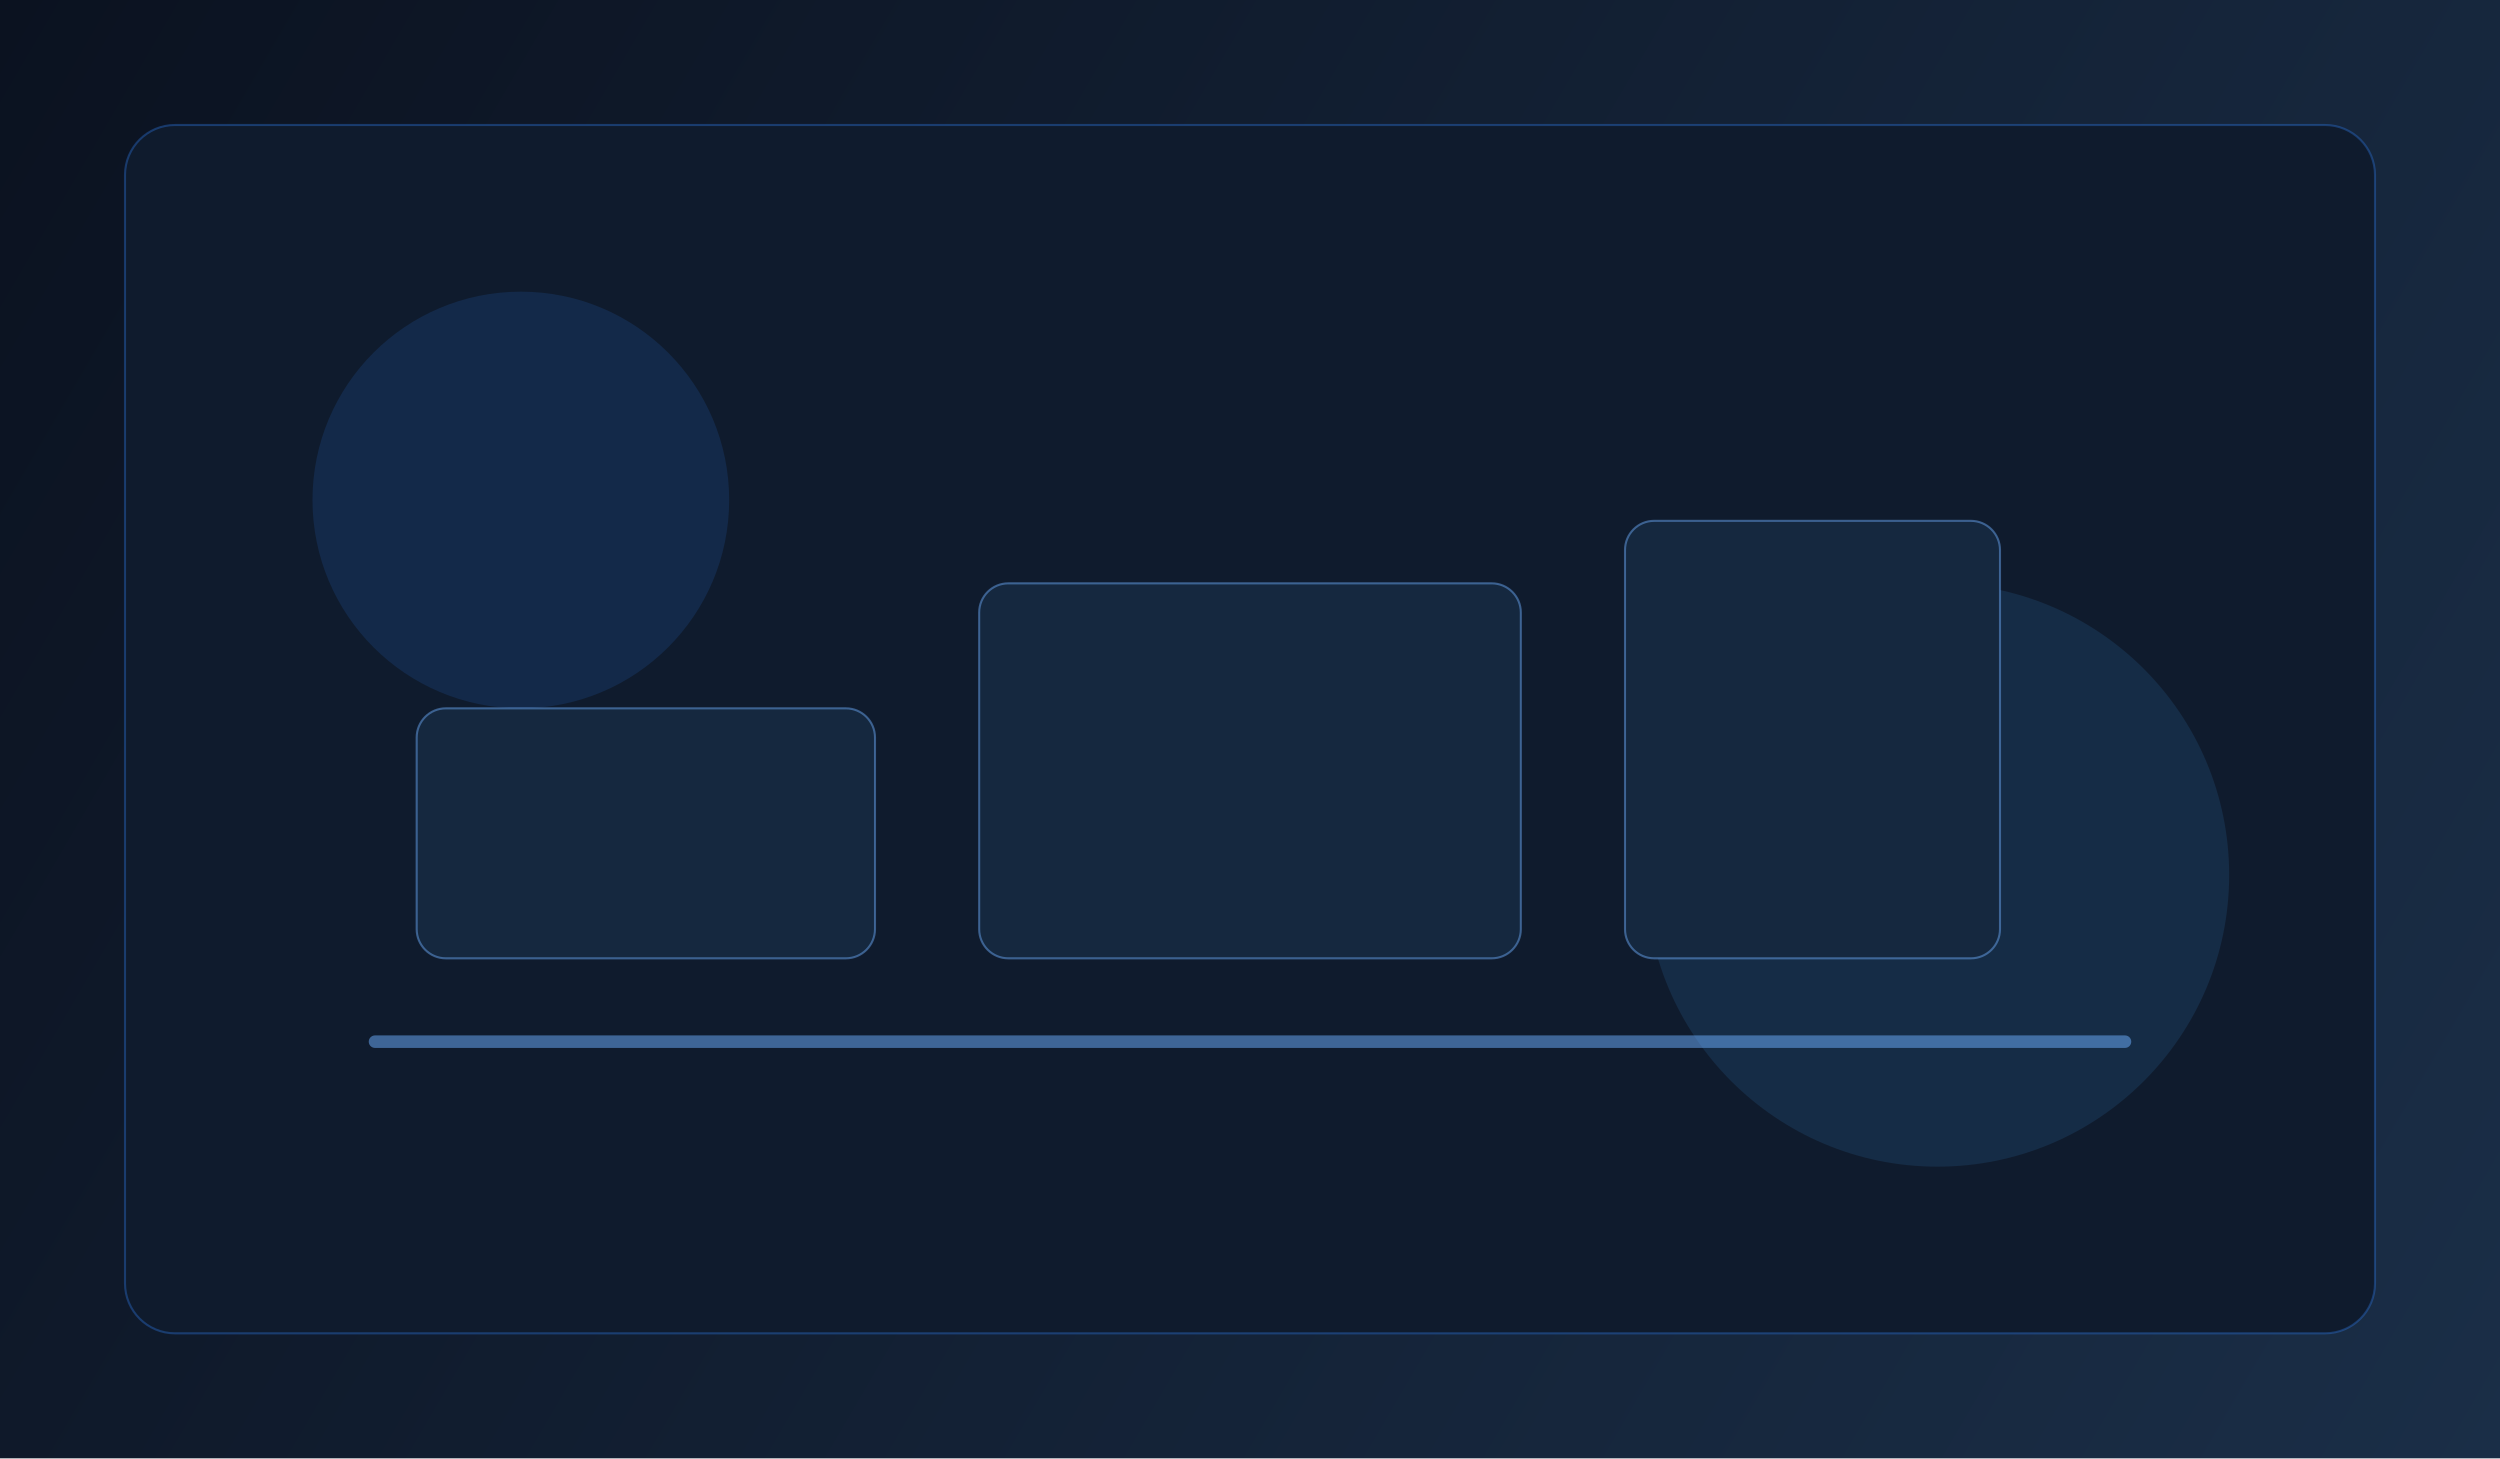
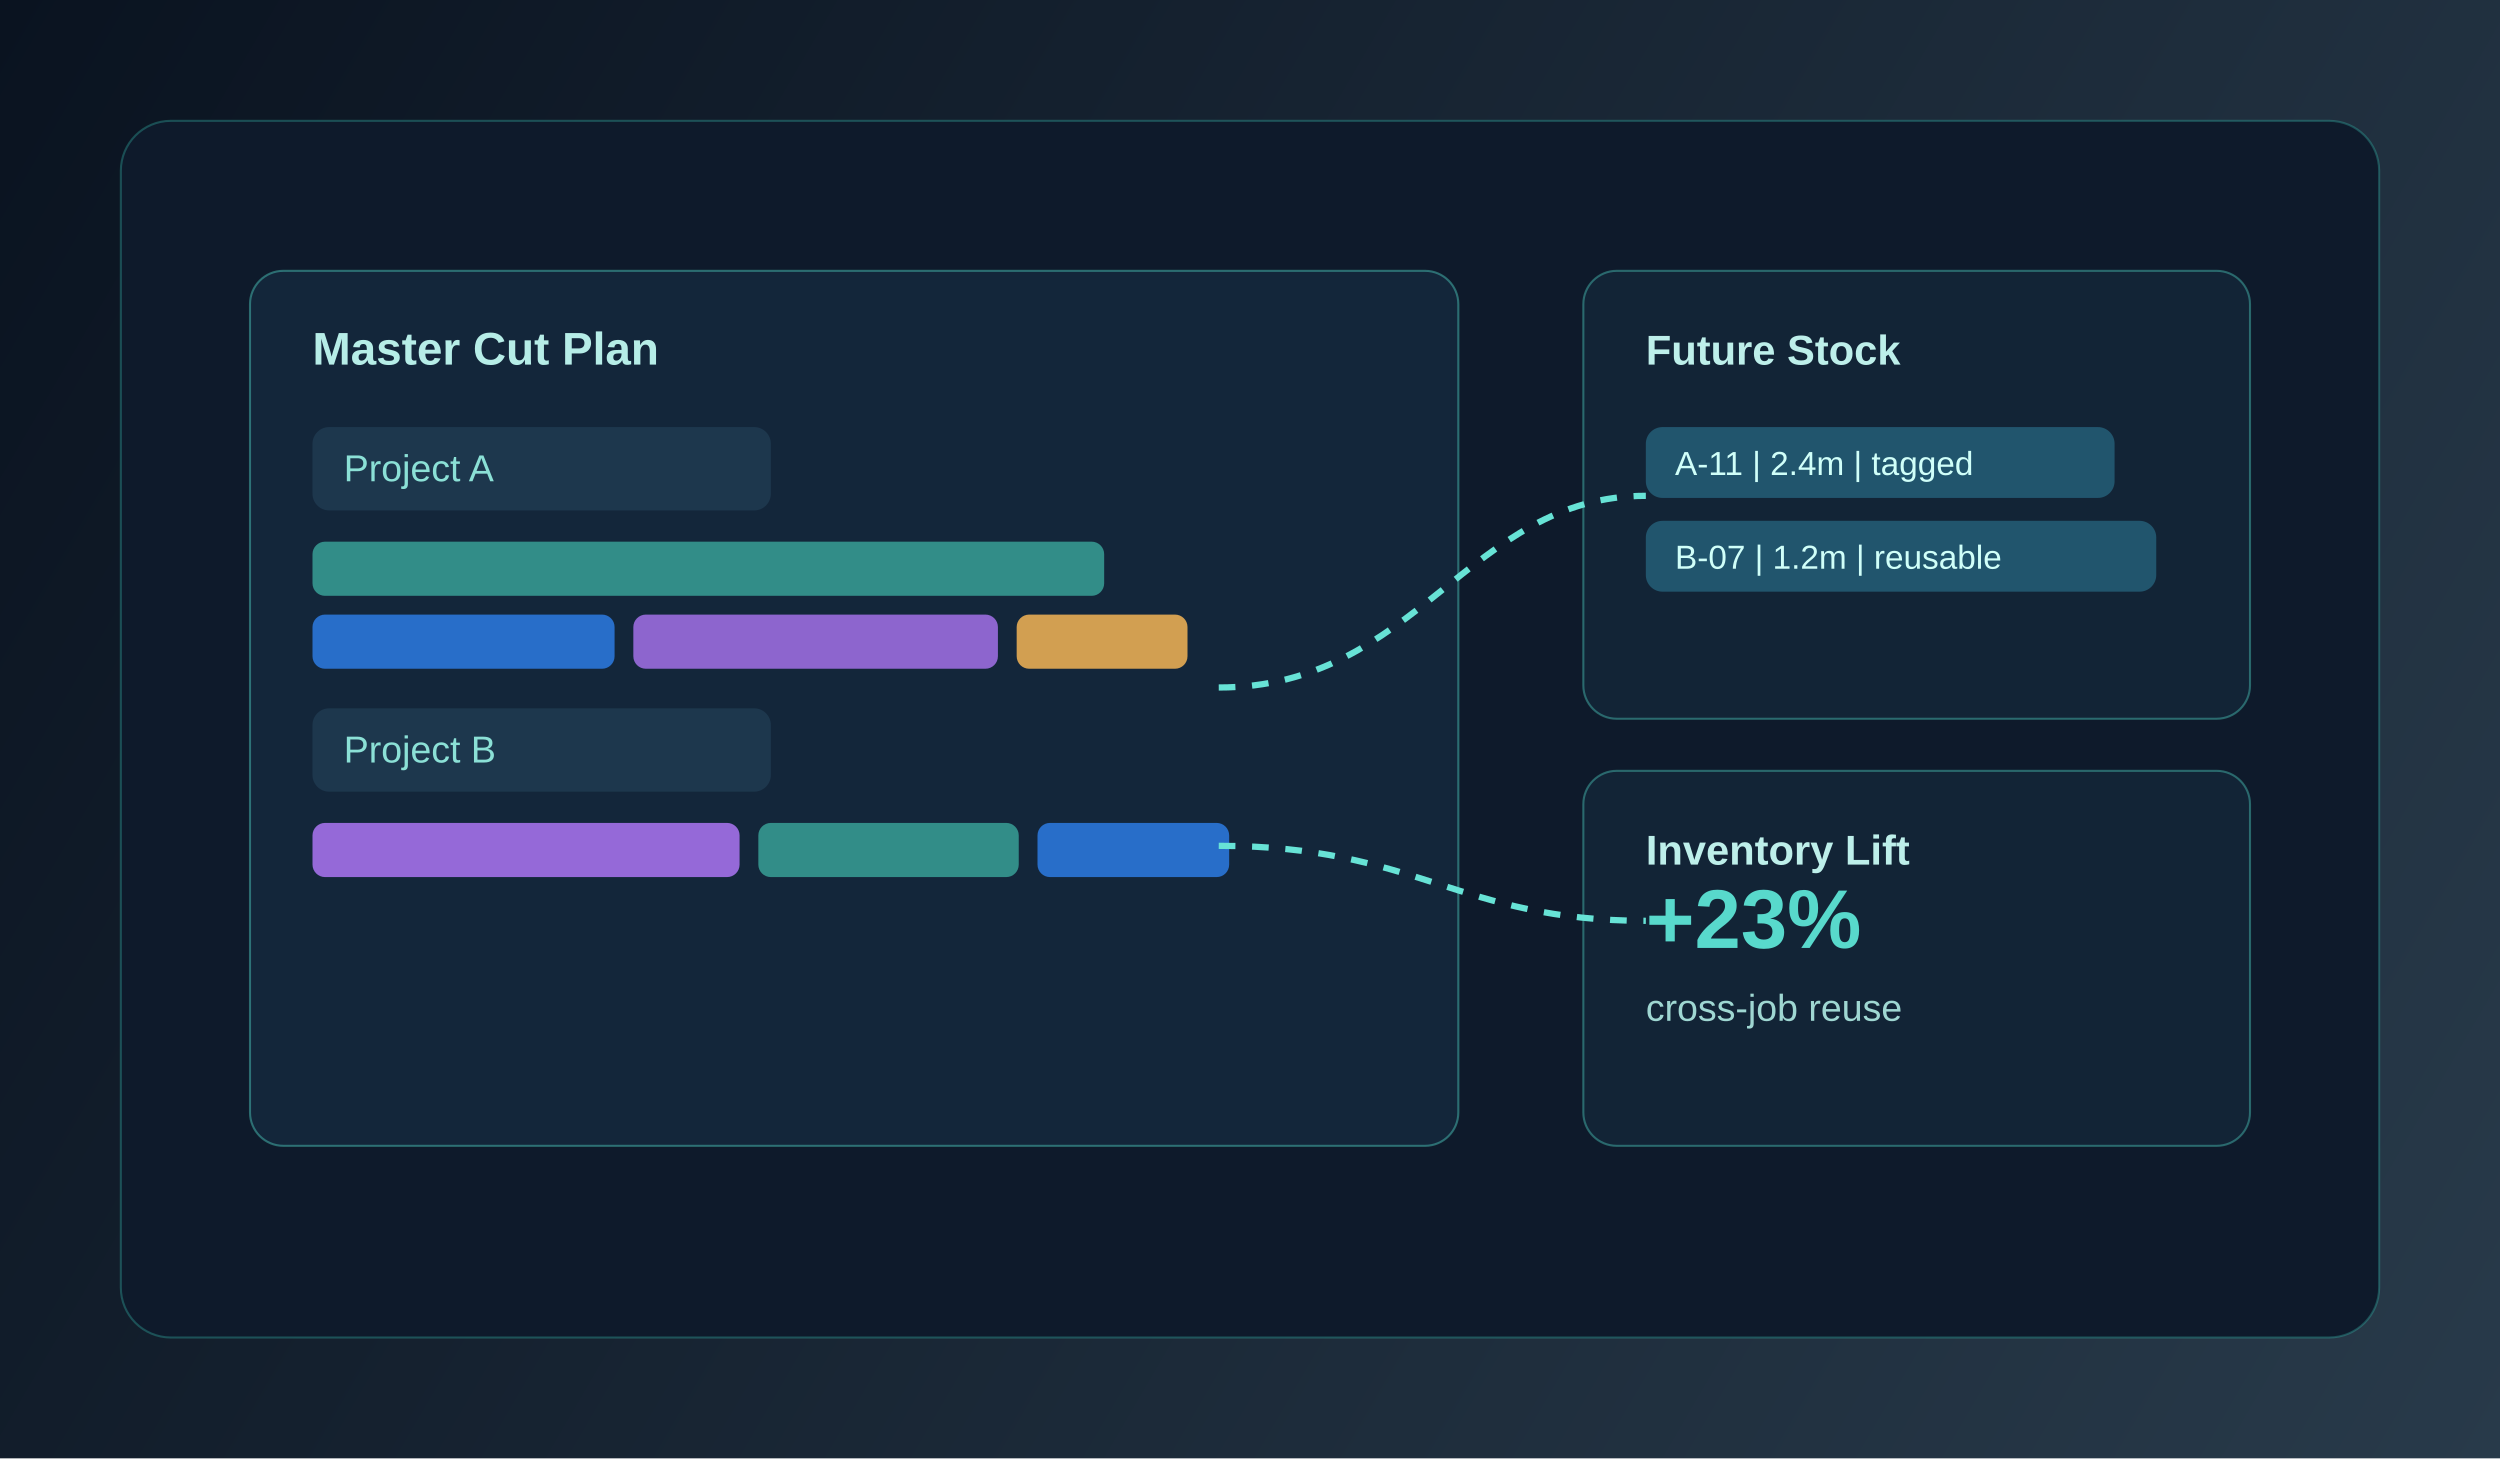
<svg xmlns="http://www.w3.org/2000/svg" width="1200" height="700" viewBox="0 0 1200 700" fill="none">
  <defs>
-     <linearGradient id="g" x1="0" y1="0" x2="1200" y2="700" gradientUnits="userSpaceOnUse">
-       <stop stop-color="#0B1220" />
-       <stop offset="1" stop-color="#1A2E47" />
+     <linearGradient id="bg" x1="0" y1="0" x2="1200" y2="700" gradientUnits="userSpaceOnUse">
+       <stop stop-color="#0A1320" />
+       <stop offset="1" stop-color="#283A4A" />
    </linearGradient>
  </defs>
-   <rect width="1200" height="700" fill="url(#g)" />
-   <rect x="60" y="60" width="1080" height="580" rx="24" fill="#0F1B2D" stroke="#2E7DEB" stroke-opacity="0.35" />
-   <circle cx="250" cy="240" r="100" fill="#2E7DEB" fill-opacity="0.15" />
-   <circle cx="930" cy="420" r="140" fill="#4AA8FF" fill-opacity="0.12" />
-   <path d="M180 500H1020" stroke="#6FB0FF" stroke-opacity="0.5" stroke-width="6" stroke-linecap="round" />
-   <rect x="200" y="340" width="220" height="120" rx="14" fill="#15283F" stroke="#6FB0FF" stroke-opacity="0.45" />
-   <rect x="470" y="280" width="260" height="180" rx="14" fill="#15283F" stroke="#6FB0FF" stroke-opacity="0.45" />
-   <rect x="780" y="250" width="180" height="210" rx="14" fill="#15283F" stroke="#6FB0FF" stroke-opacity="0.45" />
+   <rect width="1200" height="700" fill="url(#bg)" />
+   <rect x="58" y="58" width="1084" height="584" rx="24" fill="#0E1A2B" stroke="#36B6A8" stroke-opacity="0.35" />
+   <rect x="120" y="130" width="580" height="420" rx="16" fill="#13263A" stroke="#4FCFC1" stroke-opacity="0.45" />
+   <text x="150" y="175" fill="#B6EDE7" font-size="22" font-family="Arial" font-weight="700">Master Cut Plan</text>
+   <rect x="150" y="205" width="220" height="40" rx="8" fill="#1D374D" />
+   <text x="165" y="231" fill="#8BE0D6" font-size="18" font-family="Arial">Project A</text>
+   <rect x="150" y="260" width="380" height="26" rx="6" fill="#3DAFA2" fill-opacity="0.75" />
+   <rect x="150" y="295" width="145" height="26" rx="6" fill="#2F86F8" fill-opacity="0.75" />
+   <rect x="304" y="295" width="175" height="26" rx="6" fill="#B57AFF" fill-opacity="0.75" />
+   <rect x="488" y="295" width="82" height="26" rx="6" fill="#F3B455" fill-opacity="0.85" />
+   <rect x="150" y="340" width="220" height="40" rx="8" fill="#1D374D" />
+   <text x="165" y="366" fill="#8BE0D6" font-size="18" font-family="Arial">Project B</text>
+   <rect x="150" y="395" width="205" height="26" rx="6" fill="#B57AFF" fill-opacity="0.8" />
+   <rect x="364" y="395" width="125" height="26" rx="6" fill="#3DAFA2" fill-opacity="0.75" />
+   <rect x="498" y="395" width="92" height="26" rx="6" fill="#2F86F8" fill-opacity="0.75" />
+   <rect x="760" y="130" width="320" height="215" rx="16" fill="#122436" stroke="#52D7C9" stroke-opacity="0.4" />
+   <text x="790" y="175" fill="#BDEFEA" font-size="20" font-family="Arial" font-weight="700">Future Stock</text>
+   <rect x="790" y="205" width="225" height="34" rx="8" fill="#21556D" />
+   <text x="804" y="228" fill="#D0FFF9" font-size="16" font-family="Arial">A-11 | 2.4m | tagged</text>
+   <rect x="790" y="250" width="245" height="34" rx="8" fill="#21556D" />
+   <text x="804" y="273" fill="#D0FFF9" font-size="16" font-family="Arial">B-07 | 1.2m | reusable</text>
+   <rect x="760" y="370" width="320" height="180" rx="16" fill="#122436" stroke="#52D7C9" stroke-opacity="0.4" />
+   <text x="790" y="415" fill="#BDEFEA" font-size="20" font-family="Arial" font-weight="700">Inventory Lift</text>
+   <text x="790" y="455" fill="#58D9CC" font-size="40" font-family="Arial" font-weight="700">+23%</text>
+   <text x="790" y="490" fill="#9FD7D2" font-size="18" font-family="Arial">cross-job reuse</text>
+   <path d="M585 330C680 330 705 238 790 238" stroke="#67E3D6" stroke-width="3" stroke-dasharray="8 8" />
+   <path d="M585 406C680 406 700 442 790 442" stroke="#67E3D6" stroke-width="3" stroke-dasharray="8 8" />
</svg>
